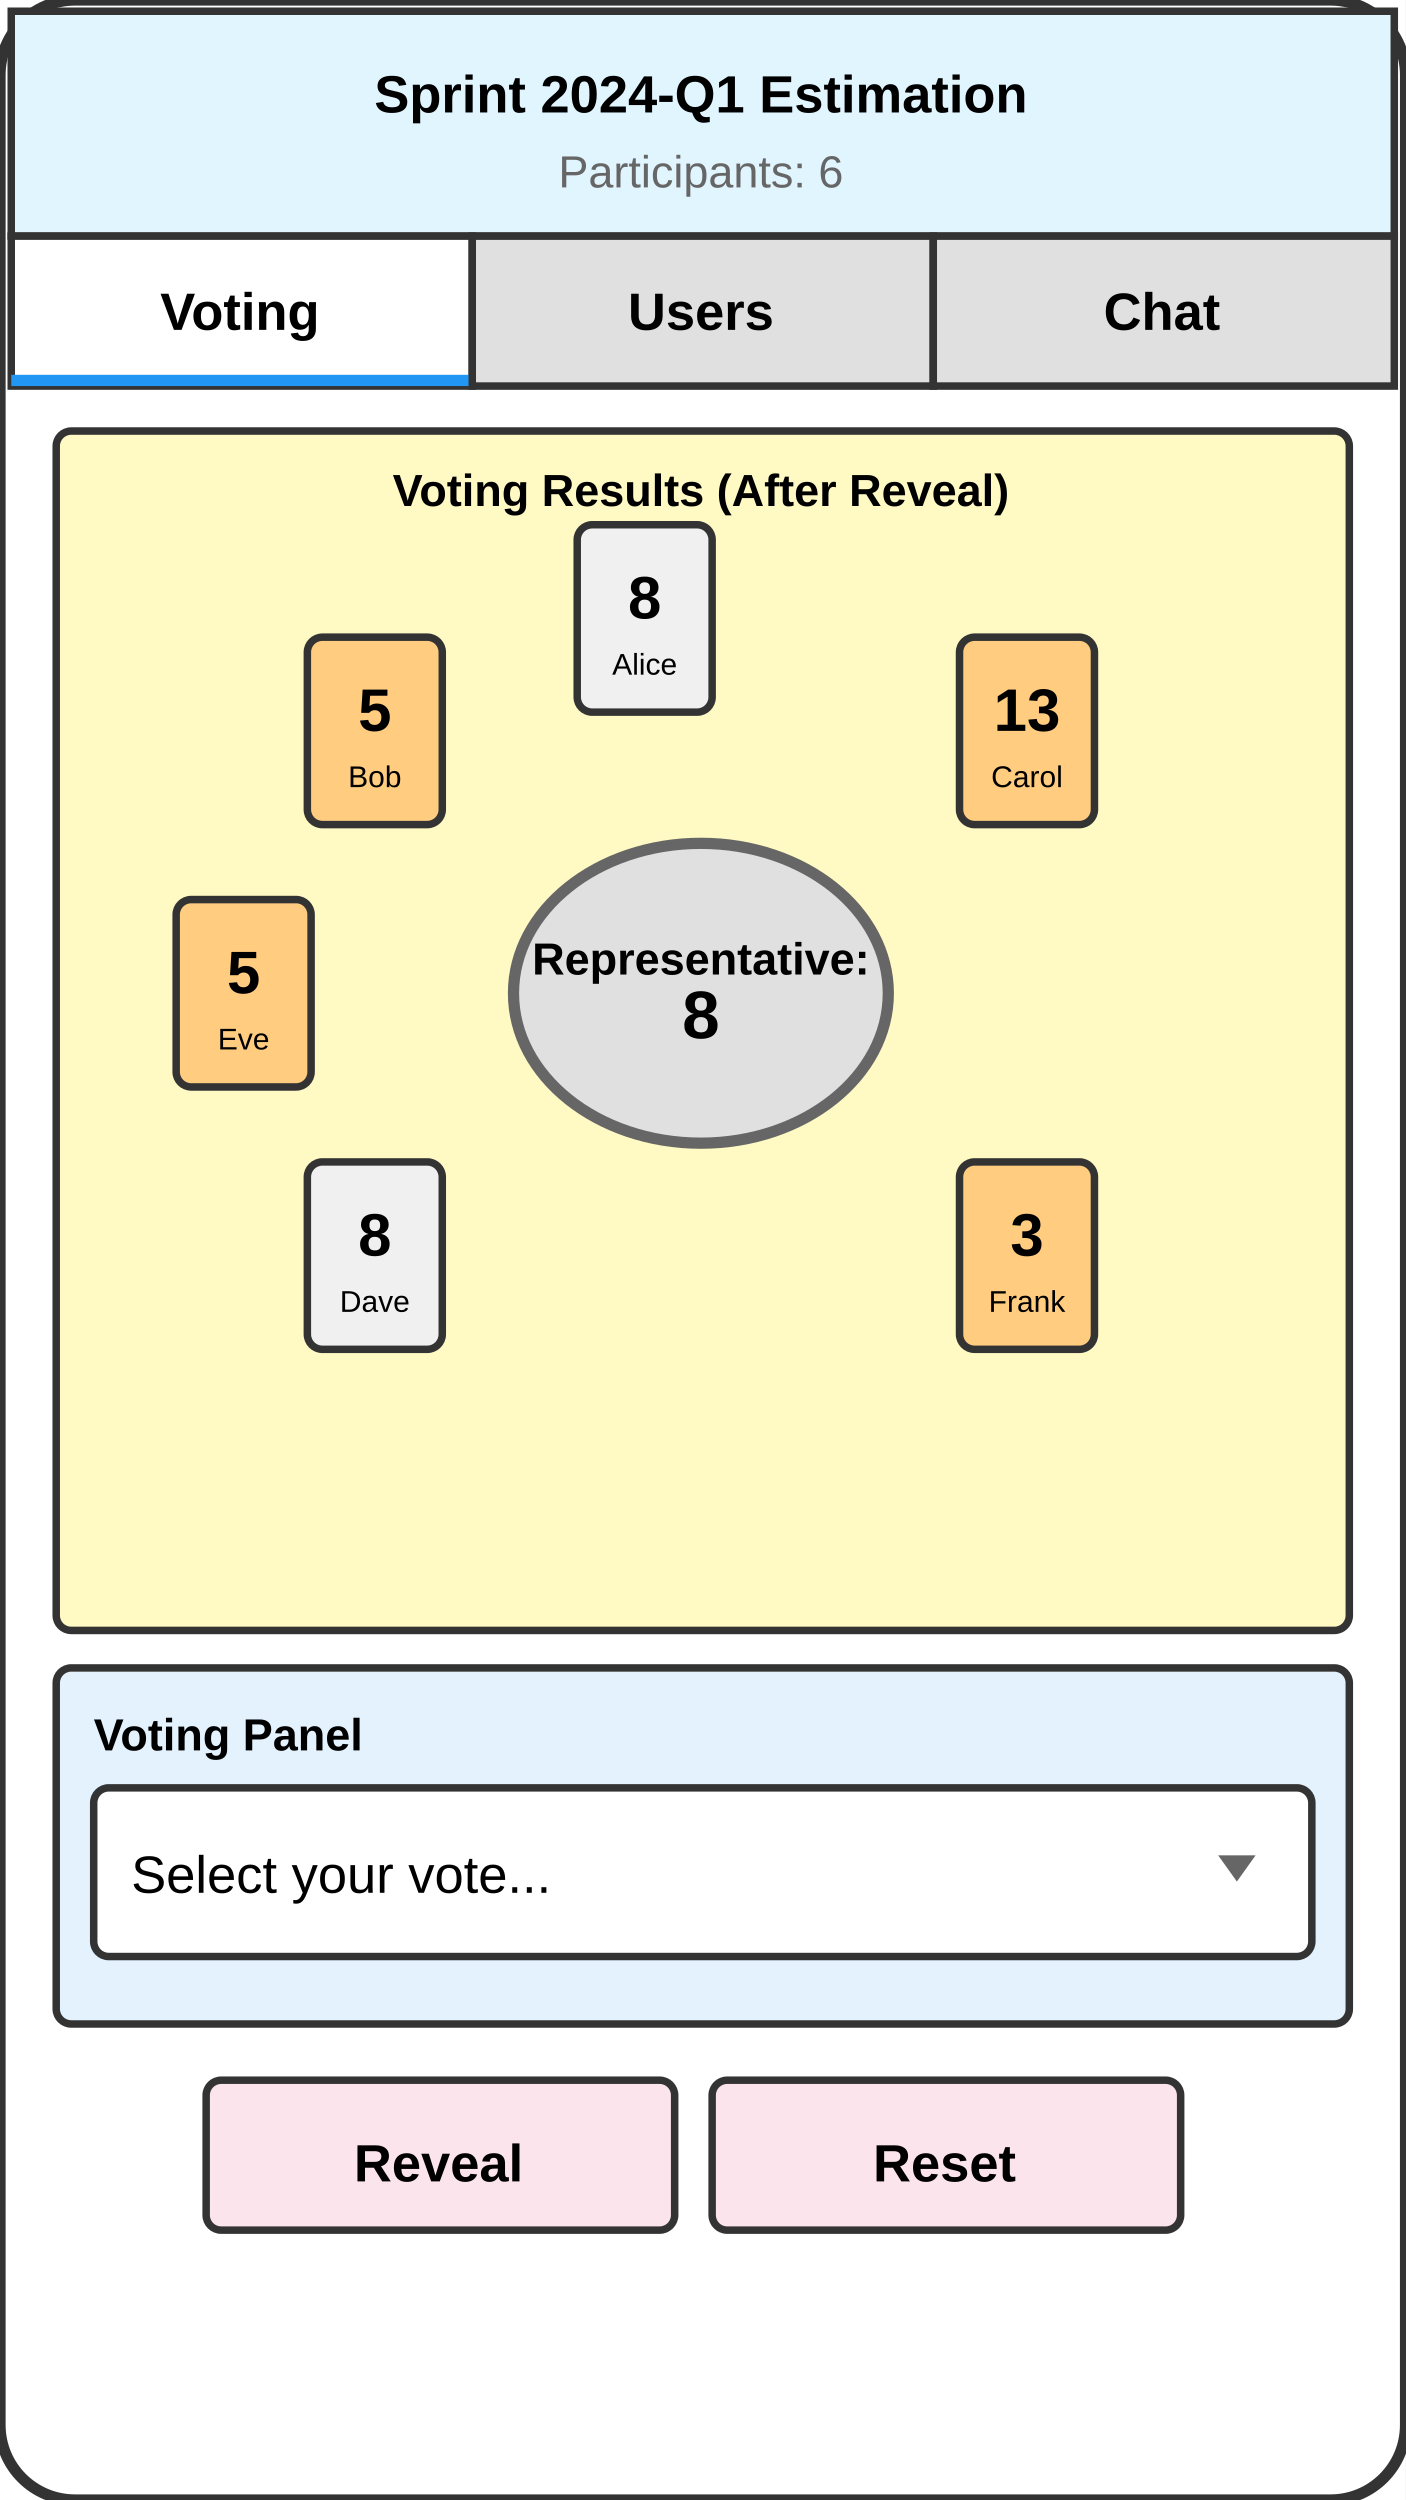
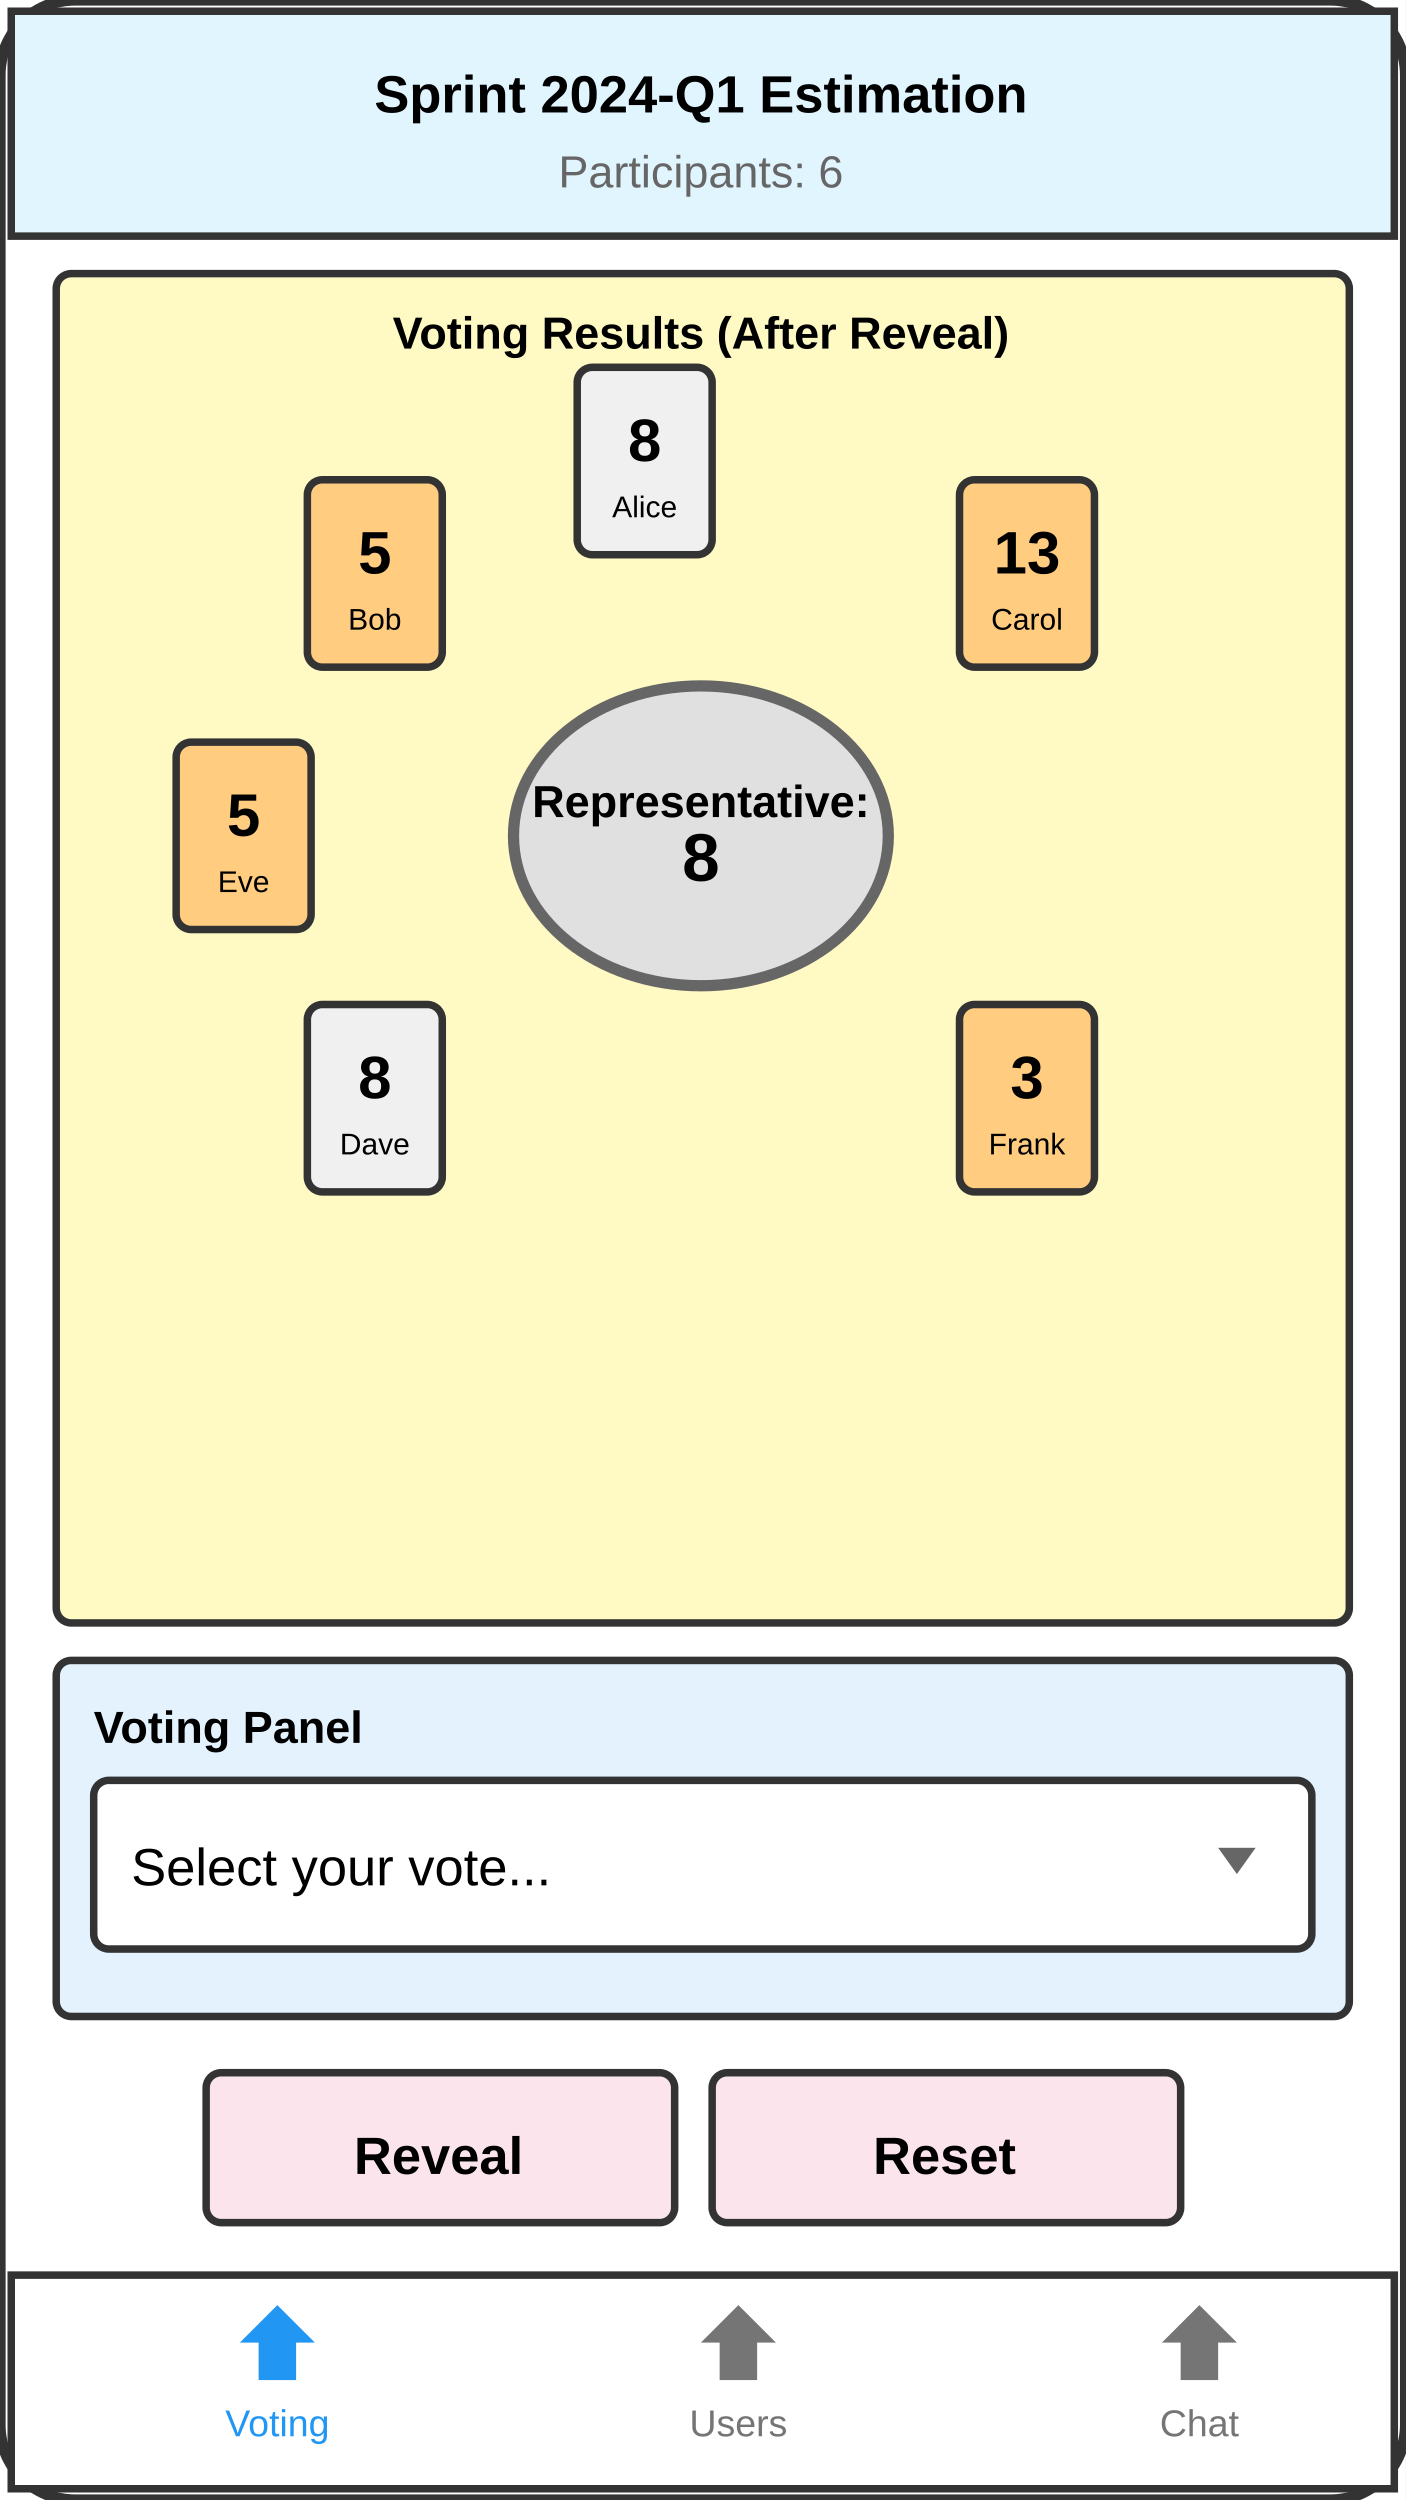
<svg xmlns="http://www.w3.org/2000/svg" width="375" height="667">
  <rect width="375" height="667" fill="#ffffff" />
  <rect x="0" y="0" width="375" height="667" fill="none" stroke="#333" stroke-width="3" rx="20" />
  <rect x="3" y="3" width="369" height="60" fill="#e1f5ff" stroke="#333" stroke-width="2" />
  <text x="187" y="30" font-family="Arial, sans-serif" font-size="14" font-weight="bold" text-anchor="middle">Sprint 2024-Q1 Estimation</text>
  <text x="187" y="50" font-family="Arial, sans-serif" font-size="12" fill="#666" text-anchor="middle">Participants: 6</text>
-   <g id="tabs">
-     <rect x="3" y="63" width="123" height="40" fill="#ffffff" stroke="#333" stroke-width="2" />
-     <rect x="3" y="100" width="123" height="3" fill="#2196F3" />
-     <text x="64" y="88" font-family="Arial, sans-serif" font-size="14" font-weight="bold" text-anchor="middle">Voting</text>
-     <rect x="126" y="63" width="123" height="40" fill="#e0e0e0" stroke="#333" stroke-width="2" />
-     <text x="187" y="88" font-family="Arial, sans-serif" font-size="14" font-weight="bold" text-anchor="middle">Users</text>
-     <rect x="249" y="63" width="123" height="40" fill="#e0e0e0" stroke="#333" stroke-width="2" />
-     <text x="310" y="88" font-family="Arial, sans-serif" font-size="14" font-weight="bold" text-anchor="middle">Chat</text>
+   <g id="bottom-nav">
+     <rect x="3" y="607" width="369" height="57" fill="#ffffff" stroke="#333" stroke-width="2" />
+     <g transform="translate(64, 615)">
+       <polygon points="0,10 10,0 20,10 15,10 15,20 5,20 5,10" fill="#2196F3" />
+       <text x="10" y="35" font-family="Arial, sans-serif" font-size="10" text-anchor="middle" fill="#2196F3">Voting</text>
+     </g>
+     <g transform="translate(187, 615)">
+       <polygon points="0,10 10,0 20,10 15,10 15,20 5,20 5,10" fill="#757575" />
+       <text x="10" y="35" font-family="Arial, sans-serif" font-size="10" text-anchor="middle" fill="#757575">Users</text>
+     </g>
+     <g transform="translate(310, 615)">
+       <polygon points="0,10 10,0 20,10 15,10 15,20 5,20 5,10" fill="#757575" />
+       <text x="10" y="35" font-family="Arial, sans-serif" font-size="10" text-anchor="middle" fill="#757575">Chat</text>
+     </g>
  </g>
-   <g id="content" transform="translate(15, 115)">
-     <rect x="0" y="0" width="345" height="320" fill="#fff9c4" stroke="#333" stroke-width="2" rx="4" />
+   <g id="content" transform="translate(15, 73)">
+     <rect x="0" y="0" width="345" height="360" fill="#fff9c4" stroke="#333" stroke-width="2" rx="4" />
    <text x="172" y="20" font-family="Arial, sans-serif" font-size="12" font-weight="bold" text-anchor="middle">Voting Results (After Reveal)</text>
    <ellipse cx="172" cy="150" rx="50" ry="40" fill="#e0e0e0" stroke="#666" stroke-width="3" />
    <text x="172" y="145" font-family="Arial, sans-serif" font-size="12" font-weight="bold" text-anchor="middle">Representative:</text>
    <text x="172" y="162" font-family="Arial, sans-serif" font-size="18" font-weight="bold" text-anchor="middle">8</text>
    <g transform="translate(157, 50)">
      <rect x="-18" y="-25" width="36" height="50" fill="#f0f0f0" stroke="#333" stroke-width="2" rx="4" />
      <text x="0" y="0" font-family="Arial, sans-serif" font-size="16" font-weight="bold" text-anchor="middle">8</text>
      <text x="0" y="15" font-family="Arial, sans-serif" font-size="8" text-anchor="middle">Alice</text>
    </g>
    <g transform="translate(85, 80)">
      <rect x="-18" y="-25" width="36" height="50" fill="#ffcc80" stroke="#333" stroke-width="2" rx="4" />
      <text x="0" y="0" font-family="Arial, sans-serif" font-size="16" font-weight="bold" text-anchor="middle">5</text>
      <text x="0" y="15" font-family="Arial, sans-serif" font-size="8" text-anchor="middle">Bob</text>
    </g>
    <g transform="translate(259, 80)">
      <rect x="-18" y="-25" width="36" height="50" fill="#ffcc80" stroke="#333" stroke-width="2" rx="4" />
      <text x="0" y="0" font-family="Arial, sans-serif" font-size="16" font-weight="bold" text-anchor="middle">13</text>
      <text x="0" y="15" font-family="Arial, sans-serif" font-size="8" text-anchor="middle">Carol</text>
    </g>
    <g transform="translate(85, 220)">
      <rect x="-18" y="-25" width="36" height="50" fill="#f0f0f0" stroke="#333" stroke-width="2" rx="4" />
      <text x="0" y="0" font-family="Arial, sans-serif" font-size="16" font-weight="bold" text-anchor="middle">8</text>
      <text x="0" y="15" font-family="Arial, sans-serif" font-size="8" text-anchor="middle">Dave</text>
    </g>
    <g transform="translate(50, 150)">
      <rect x="-18" y="-25" width="36" height="50" fill="#ffcc80" stroke="#333" stroke-width="2" rx="4" />
      <text x="0" y="0" font-family="Arial, sans-serif" font-size="16" font-weight="bold" text-anchor="middle">5</text>
      <text x="0" y="15" font-family="Arial, sans-serif" font-size="8" text-anchor="middle">Eve</text>
    </g>
    <g transform="translate(259, 220)">
      <rect x="-18" y="-25" width="36" height="50" fill="#ffcc80" stroke="#333" stroke-width="2" rx="4" />
      <text x="0" y="0" font-family="Arial, sans-serif" font-size="16" font-weight="bold" text-anchor="middle">3</text>
      <text x="0" y="15" font-family="Arial, sans-serif" font-size="8" text-anchor="middle">Frank</text>
    </g>
-     <rect x="0" y="330" width="345" height="95" fill="#e3f2fd" stroke="#333" stroke-width="2" rx="4" />
-     <text x="10" y="352" font-family="Arial, sans-serif" font-size="12" font-weight="bold">Voting Panel</text>
-     <g transform="translate(10, 362)">
+     <rect x="0" y="370" width="345" height="95" fill="#e3f2fd" stroke="#333" stroke-width="2" rx="4" />
+     <text x="10" y="392" font-family="Arial, sans-serif" font-size="12" font-weight="bold">Voting Panel</text>
+     <g transform="translate(10, 402)">
      <rect x="0" y="0" width="325" height="45" fill="#ffffff" stroke="#333" stroke-width="2" rx="4" />
      <text x="10" y="28" font-family="Arial, sans-serif" font-size="14">Select your vote...</text>
      <polygon points="300,18 310,18 305,25" fill="#666" />
    </g>
-     <g transform="translate(40, 440)">
+     <g transform="translate(40, 480)">
      <rect x="0" y="0" width="125" height="40" fill="#fce4ec" stroke="#333" stroke-width="2" rx="4" />
      <text x="62" y="27" font-family="Arial, sans-serif" font-size="14" font-weight="bold" text-anchor="middle">Reveal</text>
      <rect x="135" y="0" width="125" height="40" fill="#fce4ec" stroke="#333" stroke-width="2" rx="4" />
      <text x="197" y="27" font-family="Arial, sans-serif" font-size="14" font-weight="bold" text-anchor="middle">Reset</text>
    </g>
  </g>
</svg>
